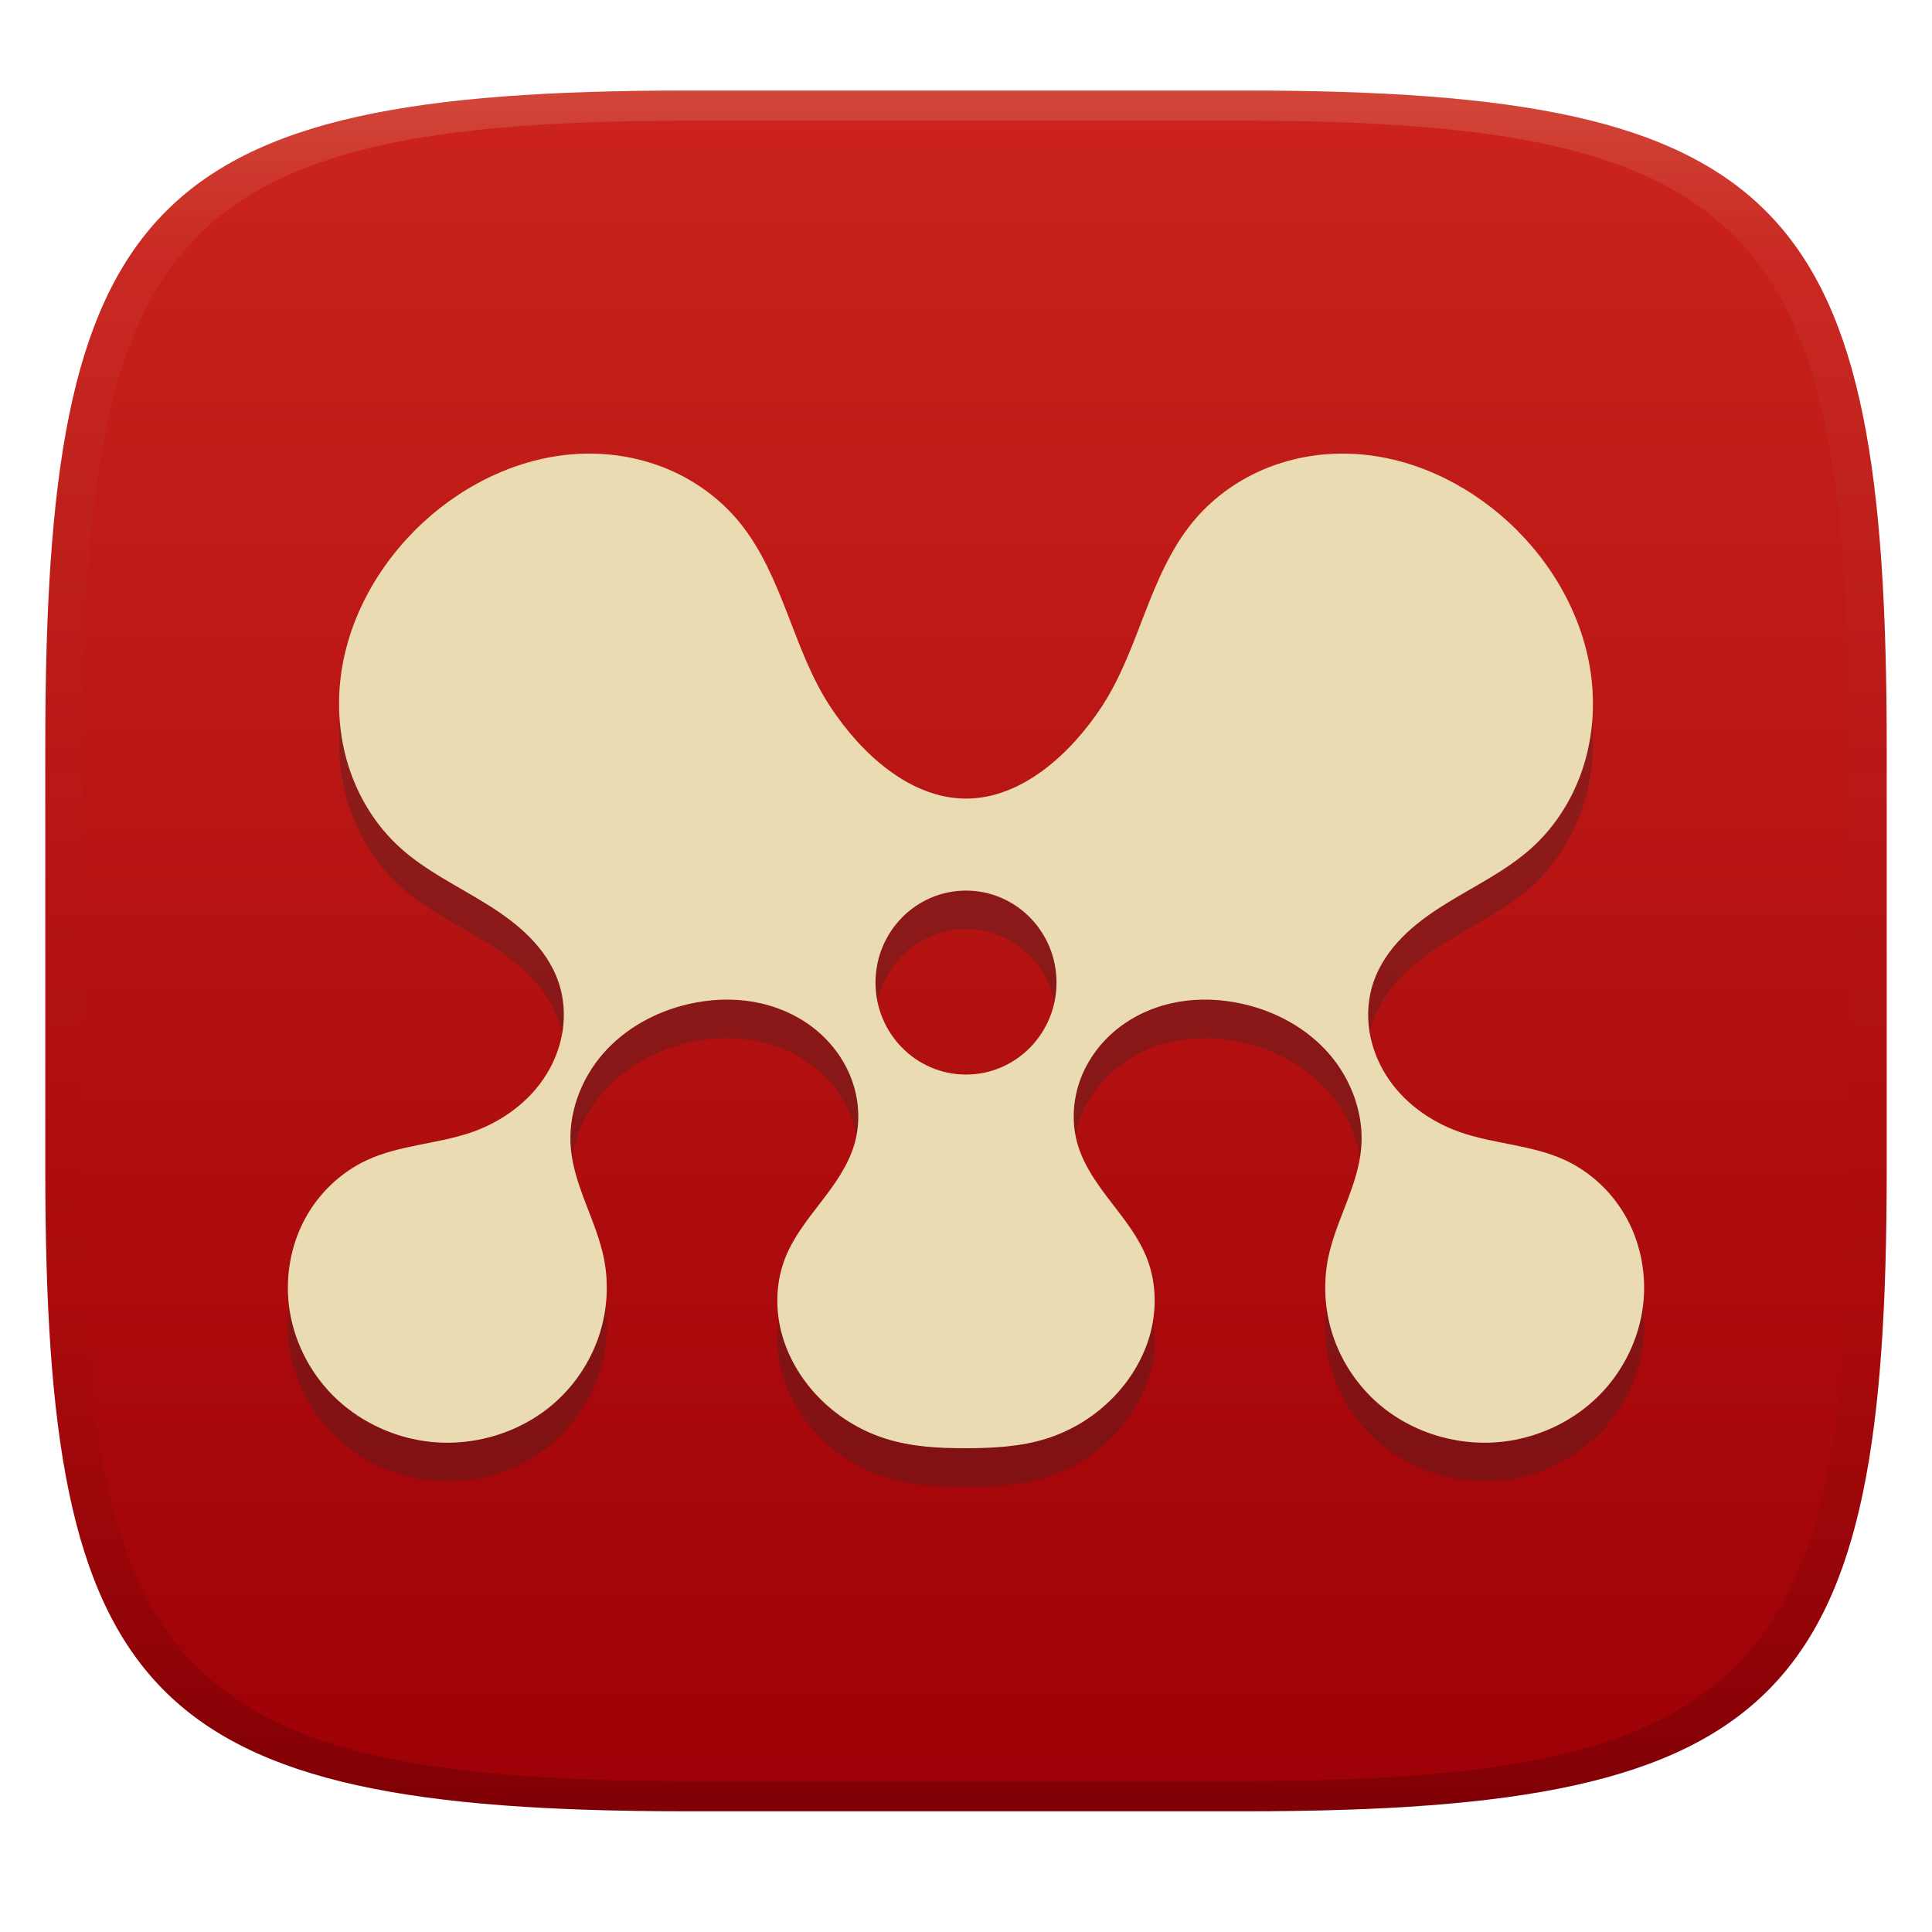
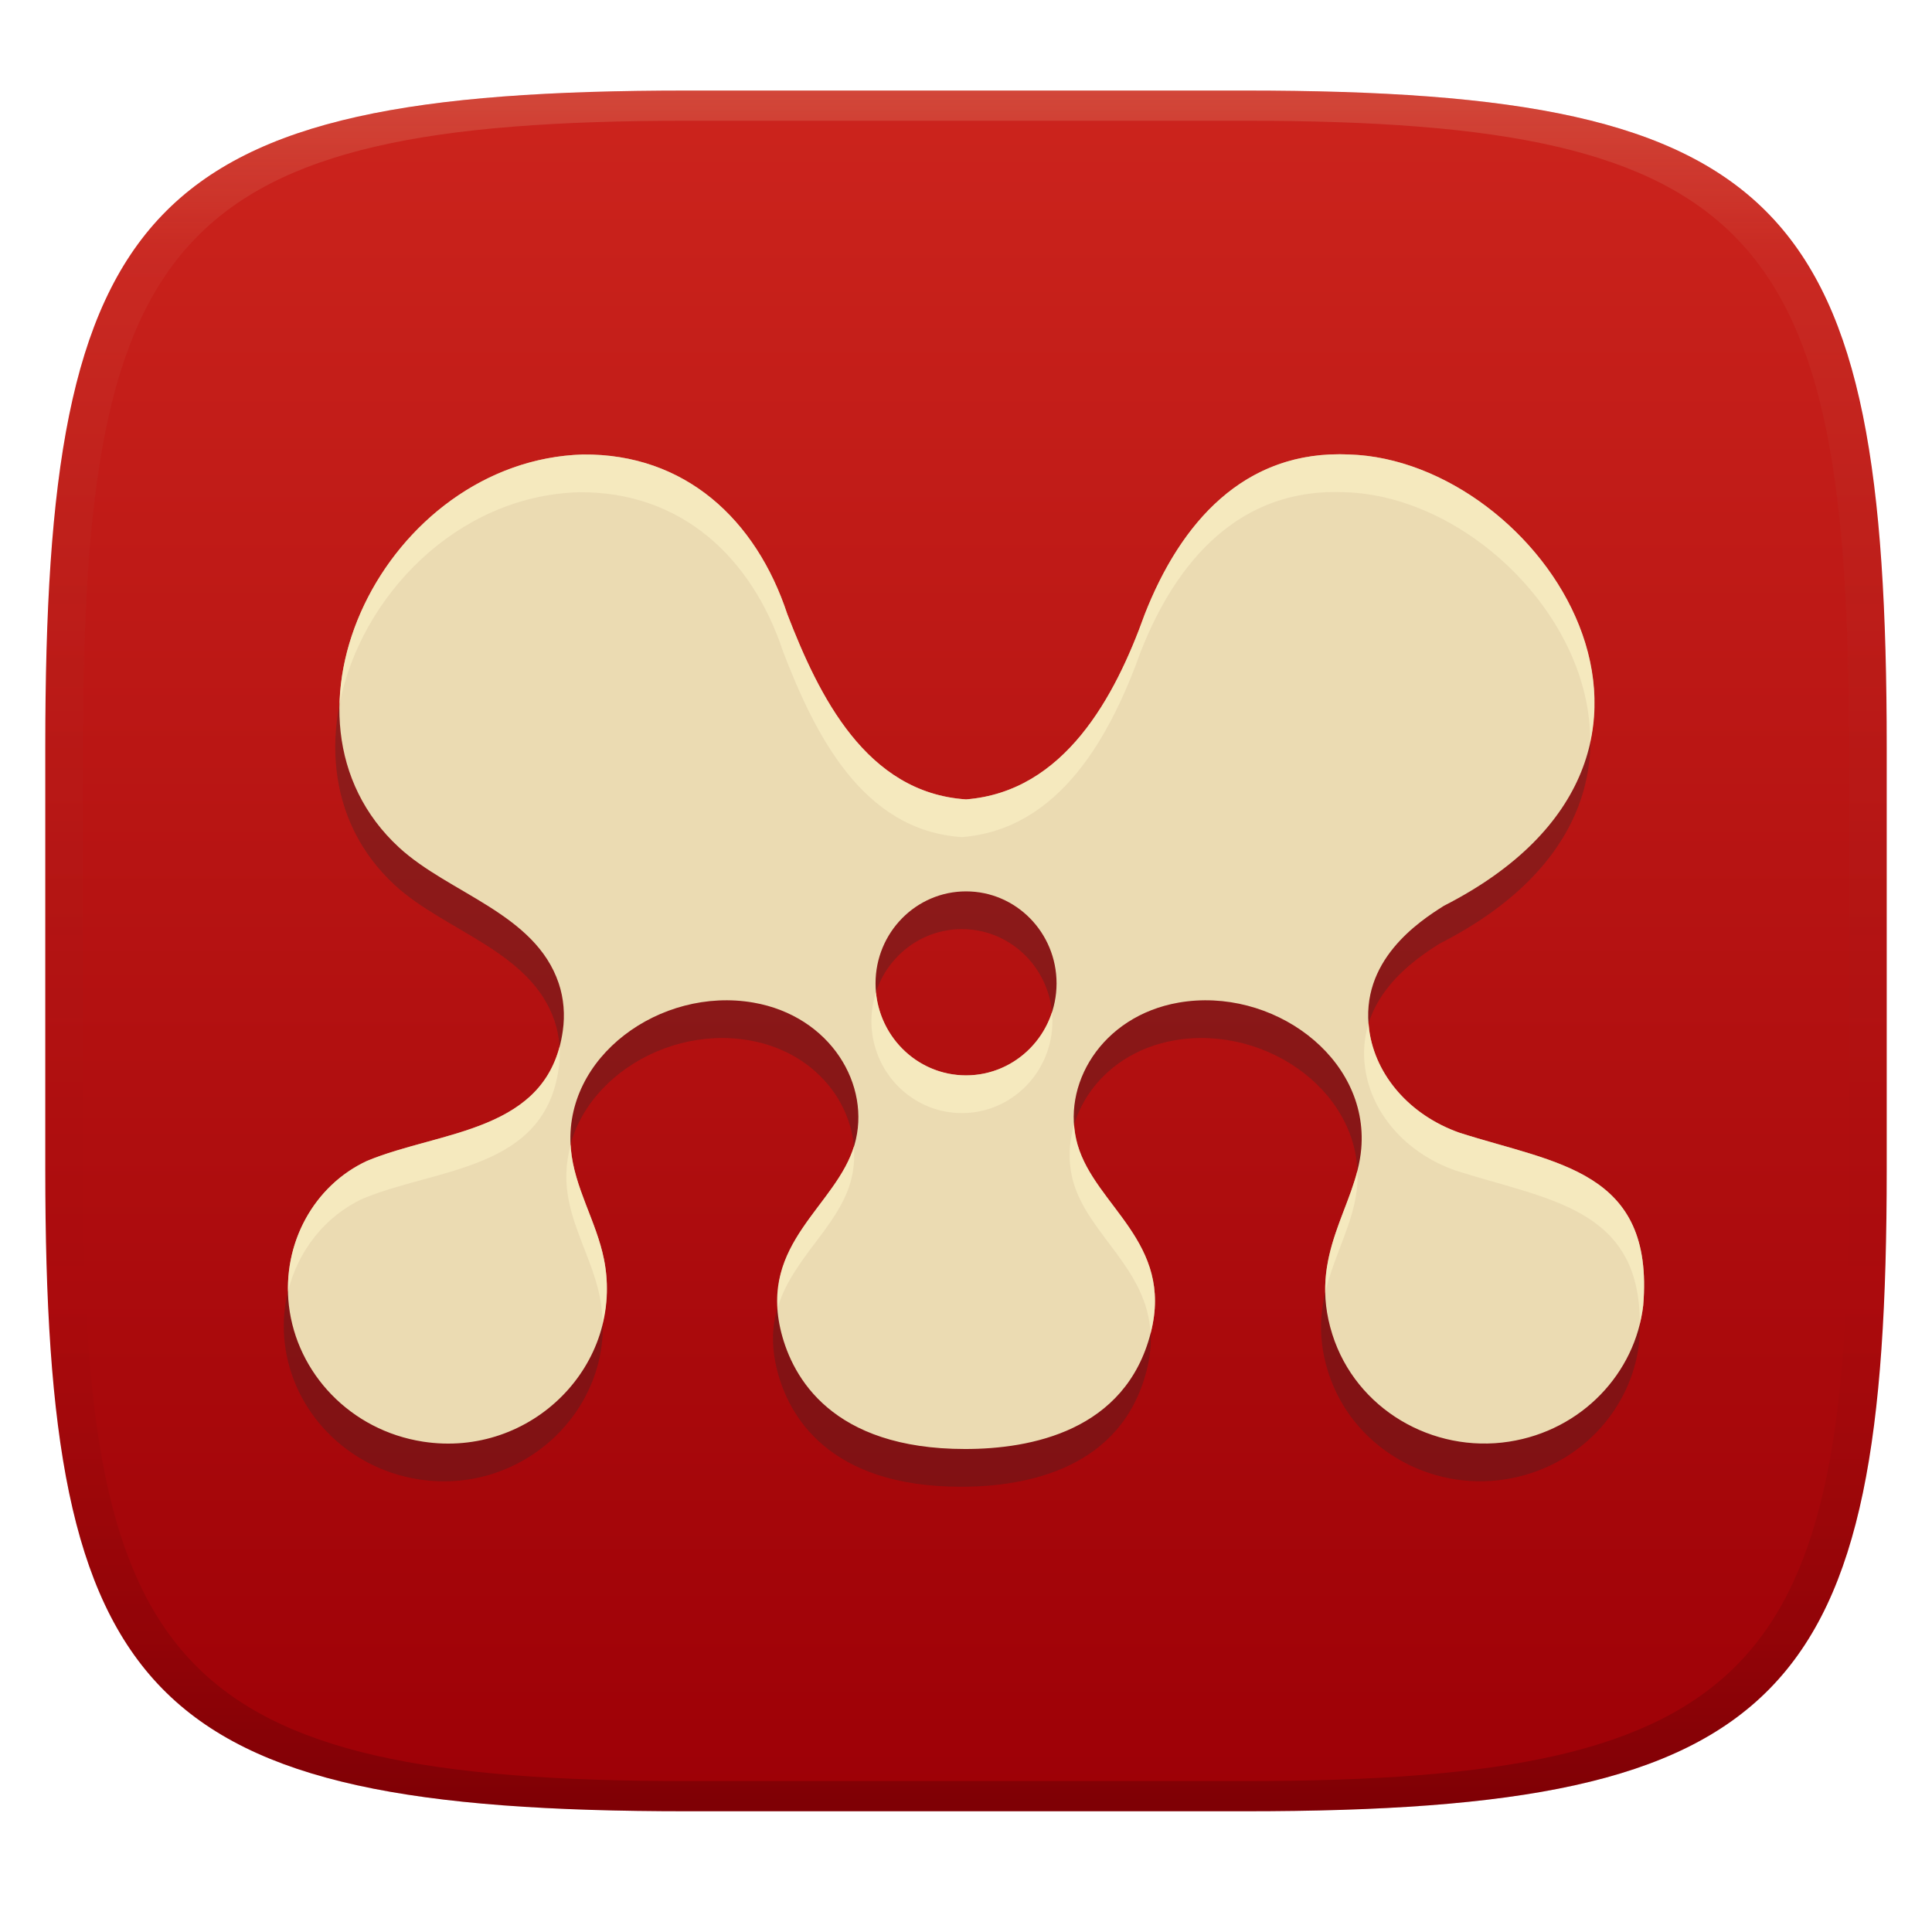
<svg xmlns="http://www.w3.org/2000/svg" width="256" height="256" version="1.1">
  <defs>
    <linearGradient id="linearGradient31" x1=".5" x2=".5" y2="1" gradientTransform="matrix(244,0,0,228,5.986,12)" gradientUnits="userSpaceOnUse">
      <stop stop-color="#ebdbb2" stop-opacity=".2" offset="0" />
      <stop stop-color="#ebdbb2" stop-opacity=".05" offset=".1" />
      <stop stop-opacity="0" offset=".704" />
      <stop stop-opacity=".1" offset=".897" />
      <stop stop-opacity=".2" offset="1" />
    </linearGradient>
    <linearGradient id="linearGradient6" x1="140" x2="140" y1="12" y2="240" gradientUnits="userSpaceOnUse">
      <stop stop-color="#cc241d" offset="0" />
      <stop stop-color="#9d0006" offset="1" />
    </linearGradient>
  </defs>
  <path d="m165 12c72 0 85 15 85 87v56c0 70-13 85-85 85h-74c-72 0-85-15-85-85v-56c0-72 13-87 85-87z" fill="url(#linearGradient6)" style="isolation:isolate" />
-   <path d="m77.204 65.224c-7.822 0.244-15.377 3.777-21.164 9.13-5.882 5.44-10.097 12.915-10.951 20.951-0.427 4.018-0.012 8.137 1.3 11.952 1.312 3.815 3.531 7.32 6.477 10.035 3.474 3.202 7.816 5.221 11.806 7.726 1.995 1.252 3.923 2.642 5.575 4.333 1.653 1.691 3.026 3.696 3.783 5.952 0.673 2.007 0.839 4.176 0.539 6.273-0.301 2.098-1.065 4.123-2.179 5.916-2.227 3.587-5.817 6.198-9.757 7.595-4.57 1.619-9.604 1.7-14.008 3.738-3.485 1.613-6.417 4.425-8.246 7.845-1.828 3.42-2.553 7.431-2.108 11.297 0.522 4.542 2.661 8.863 5.868 12.071 3.207 3.208 7.452 5.297 11.9 5.988 6.522 1.012 13.495-1.11 18.236-5.773 2.371-2.332 4.179-5.248 5.189-8.44 1.01-3.192 1.218-6.654 0.562-9.94-0.501-2.509-1.488-4.887-2.401-7.273-0.913-2.387-1.771-4.83-1.991-7.38-0.389-4.503 1.309-9.085 4.252-12.475 2.943-3.39 7.055-5.62 11.396-6.607 2.801-0.636 5.721-0.779 8.55-0.286 2.829 0.494 5.567 1.625 7.859 3.381 2.292 1.755 4.124 4.141 5.142 6.869 1.018 2.727 1.198 5.796 0.386 8.595-0.831 2.866-2.618 5.324-4.427 7.678s-3.703 4.719-4.779 7.499c-1.186 3.066-1.304 6.524-0.492 9.713 0.813 3.189 2.53 6.115 4.779 8.487 2.488 2.625 5.639 4.591 9.065 5.666 3.427 1.076 6.931 1.262 10.518 1.262 3.586 0 7.325-0.186 10.752-1.262 3.427-1.075 6.577-3.041 9.065-5.666 2.249-2.373 3.966-5.298 4.779-8.487 0.813-3.19 0.694-6.647-0.492-9.713-1.075-2.78-2.969-5.145-4.779-7.499-1.81-2.354-3.596-4.812-4.427-7.678-0.811-2.798-0.631-5.867 0.386-8.595 1.018-2.727 2.85-5.113 5.142-6.869 2.292-1.755 5.03-2.887 7.859-3.381 2.829-0.493 5.749-0.35 8.55 0.286 4.341 0.986 8.453 3.217 11.396 6.607 2.943 3.39 4.64 7.972 4.252 12.475-0.22 2.551-1.078 4.994-1.991 7.38-0.913 2.386-1.9 4.764-2.401 7.273-0.656 3.286-0.447 6.747 0.562 9.94 1.01 3.192 2.818 6.108 5.189 8.44 4.742 4.664 11.714 6.786 18.236 5.773 4.448-0.691 8.693-2.78 11.9-5.988 3.207-3.208 5.346-7.528 5.868-12.071 0.444-3.866-0.28-7.877-2.108-11.297-1.829-3.42-4.76-6.232-8.246-7.845-4.404-2.038-9.438-2.119-14.008-3.738-3.94-1.396-7.53-4.008-9.757-7.595-1.113-1.793-1.878-3.818-2.179-5.916-0.301-2.098-0.134-4.266 0.539-6.273 0.757-2.256 2.131-4.261 3.783-5.952 1.653-1.691 3.58-3.08 5.575-4.333 3.99-2.504 8.332-4.524 11.806-7.726 2.946-2.715 5.165-6.22 6.477-10.035 1.312-3.815 1.727-7.933 1.3-11.952-0.854-8.036-5.069-15.51-10.951-20.951-5.787-5.353-13.342-8.886-21.164-9.13-3.911-0.122-7.85 0.573-11.455 2.119-3.605 1.546-6.864 3.947-9.358 7.011-2.859 3.513-4.656 7.782-6.301 12.023-1.645 4.241-3.201 8.565-5.692 12.356-4.109 6.252-10.593 12.189-17.99 12.189-7.397 0-13.882-5.938-17.99-12.189-2.491-3.791-4.047-8.115-5.692-12.356-1.645-4.241-3.442-8.51-6.301-12.023-2.494-3.064-5.753-5.466-9.358-7.011-3.605-1.546-7.544-2.241-11.455-2.119zm50.797 57.889a11.993 12.19 0 0 1 11.993 12.189 11.993 12.19 0 0 1-11.993 12.189 11.993 12.19 0 0 1-11.993-12.189 11.993 12.19 0 0 1 11.993-12.189z" fill="#282828" opacity=".3" stroke-width="5.99" />
-   <path d="m77.204 60.119c-7.822 0.244-15.377 3.777-21.164 9.13-5.882 5.44-10.097 12.915-10.951 20.951-0.427 4.018-0.012 8.137 1.3 11.952 1.312 3.815 3.531 7.32 6.477 10.035 3.474 3.202 7.816 5.221 11.806 7.726 1.995 1.252 3.923 2.642 5.575 4.333 1.653 1.691 3.026 3.696 3.783 5.952 0.673 2.007 0.839 4.176 0.539 6.273-0.301 2.098-1.065 4.123-2.179 5.916-2.227 3.587-5.817 6.198-9.757 7.595-4.57 1.619-9.604 1.7-14.008 3.738-3.485 1.613-6.417 4.425-8.246 7.845-1.828 3.42-2.553 7.431-2.108 11.297 0.522 4.542 2.661 8.863 5.868 12.071 3.207 3.208 7.452 5.297 11.9 5.988 6.522 1.012 13.495-1.11 18.236-5.773 2.371-2.332 4.179-5.248 5.189-8.44 1.01-3.192 1.218-6.654 0.562-9.94-0.501-2.509-1.488-4.887-2.401-7.273-0.913-2.387-1.771-4.83-1.991-7.38-0.389-4.503 1.309-9.085 4.252-12.475 2.943-3.39 7.055-5.62 11.396-6.607 2.801-0.636 5.721-0.779 8.55-0.286 2.829 0.494 5.567 1.625 7.859 3.381 2.292 1.755 4.124 4.141 5.142 6.869 1.018 2.727 1.198 5.796 0.386 8.595-0.831 2.866-2.618 5.324-4.427 7.678s-3.703 4.719-4.779 7.499c-1.186 3.066-1.304 6.524-0.492 9.713 0.813 3.189 2.53 6.115 4.779 8.487 2.488 2.625 5.639 4.591 9.065 5.666 3.427 1.076 6.931 1.262 10.518 1.262 3.586 0 7.325-0.186 10.752-1.262 3.427-1.075 6.577-3.041 9.065-5.666 2.249-2.373 3.966-5.298 4.779-8.487 0.813-3.19 0.694-6.647-0.492-9.713-1.075-2.78-2.969-5.145-4.779-7.499-1.81-2.354-3.596-4.812-4.427-7.678-0.811-2.798-0.631-5.867 0.386-8.595 1.018-2.727 2.85-5.113 5.142-6.869 2.292-1.755 5.03-2.887 7.859-3.381 2.829-0.493 5.749-0.35 8.55 0.286 4.341 0.986 8.453 3.217 11.396 6.607 2.943 3.39 4.64 7.972 4.252 12.475-0.22 2.551-1.078 4.994-1.991 7.38-0.913 2.386-1.9 4.764-2.401 7.273-0.656 3.286-0.447 6.747 0.562 9.94 1.01 3.192 2.818 6.108 5.189 8.44 4.742 4.664 11.714 6.786 18.236 5.773 4.448-0.691 8.693-2.78 11.9-5.988 3.207-3.208 5.346-7.528 5.868-12.071 0.444-3.866-0.28-7.877-2.108-11.297-1.829-3.42-4.76-6.232-8.246-7.845-4.404-2.038-9.438-2.119-14.008-3.738-3.94-1.396-7.53-4.008-9.757-7.595-1.113-1.793-1.878-3.818-2.179-5.916-0.301-2.098-0.134-4.266 0.539-6.273 0.757-2.256 2.131-4.261 3.783-5.952 1.653-1.691 3.58-3.08 5.575-4.333 3.99-2.504 8.332-4.524 11.806-7.726 2.946-2.715 5.165-6.22 6.477-10.035 1.312-3.815 1.727-7.933 1.3-11.952-0.854-8.036-5.069-15.51-10.951-20.951-5.787-5.353-13.342-8.886-21.164-9.13-3.911-0.122-7.85 0.573-11.455 2.119-3.605 1.546-6.864 3.947-9.358 7.011-2.859 3.513-4.656 7.782-6.301 12.023-1.645 4.241-3.201 8.565-5.692 12.356-4.109 6.252-10.593 12.189-17.99 12.189-7.397 0-13.882-5.938-17.99-12.189-2.491-3.791-4.047-8.115-5.692-12.356-1.645-4.241-3.442-8.51-6.301-12.023-2.494-3.064-5.753-5.466-9.358-7.011-3.605-1.546-7.544-2.241-11.455-2.119zm50.797 57.889a11.993 12.19 0 0 1 11.993 12.189 11.993 12.19 0 0 1-11.993 12.189 11.993 12.19 0 0 1-11.993-12.189 11.993 12.19 0 0 1 11.993-12.189z" fill="#ebdbb2" stroke-width="5.99" />
+   <path d="m76.662 65.223c-26.047 0.812-43.003 34.866-24.338 52.068 6.634 6.113 18.054 8.74 21.164 18.011 0.673 2.007 0.839 4.176 0.539 6.273-1.877 13.524-16.122 13.17-25.943 17.249-6.994 3.236-11.298 10.927-10.354 19.142 1.034 8.991 8.153 16.566 17.768 18.059 14.395 2.234 26.757-10.28 23.986-24.153-1.008-5.048-3.949-9.518-4.392-14.653-1.053-12.193 11.883-21.514 24.198-19.368 10.247 1.788 15.665 10.989 13.387 18.844-2.359 8.133-12.744 12.935-9.698 24.891 1.502 5.896 6.667 15.415 24.362 15.415 8.643 0 21.267-2.348 24.596-15.415 3.046-11.957-7.339-16.757-9.698-24.891-2.278-7.855 3.14-17.055 13.387-18.844 12.316-2.147 25.25 7.175 24.198 19.368-0.668 7.732-7.175 14.018-3.83 24.593 3.131 9.9 13.29 15.787 23.425 14.213 9.613-1.492 16.734-9.066 17.768-18.059 1.49-17.934-11.506-18.762-24.362-22.879-6.62-2.346-11.09-7.609-11.935-13.511-1.327-9.256 6.58-14.476 9.897-16.558 39.265-20.03 12.704-59.007-12.532-59.794-14.017-0.675-22.414 9.17-27.115 21.153-3.938 10.995-10.664 23.52-23.682 24.545-13.229-0.876-19.493-13.694-23.682-24.545-4.13-12.517-13.526-21.292-27.115-21.153zm50.797 57.889c6.623 0 11.992 5.457 11.993 12.189-5.4e-4 6.732-5.37 12.189-11.993 12.189s-11.992-5.457-11.993-12.189c5.4e-4 -6.732 5.37-12.189 11.993-12.189z" fill="#282828" opacity=".3" stroke-width="5.99" />
+   <path d="m77.21 60.223c-26.047 0.812-43.003 34.866-24.338 52.068 6.634 6.113 18.054 8.74 21.164 18.011 0.673 2.007 0.839 4.176 0.539 6.273-1.877 13.524-16.122 13.17-25.943 17.249-6.994 3.236-11.298 10.927-10.354 19.142 1.034 8.991 8.153 16.566 17.768 18.059 14.395 2.234 26.757-10.28 23.986-24.153-1.008-5.048-3.949-9.518-4.392-14.653-1.053-12.193 11.883-21.514 24.198-19.368 10.247 1.788 15.665 10.989 13.387 18.844-2.359 8.133-12.744 12.935-9.698 24.891 1.502 5.896 6.667 15.415 24.362 15.415 8.643 0 21.267-2.348 24.596-15.415 3.046-11.957-7.339-16.757-9.698-24.891-2.278-7.855 3.14-17.055 13.387-18.844 12.316-2.147 25.25 7.175 24.198 19.368-0.668 7.732-7.175 14.018-3.83 24.593 3.131 9.9 13.29 15.787 23.425 14.213 9.613-1.492 16.734-9.066 17.768-18.059 1.49-17.934-11.506-18.762-24.362-22.879-6.62-2.346-11.09-7.609-11.935-13.511-1.327-9.256 6.58-14.476 9.897-16.558 39.265-20.03 12.704-59.007-12.532-59.794-14.017-0.675-22.414 9.17-27.115 21.153-3.938 10.995-10.664 23.52-23.682 24.545-13.229-0.876-19.493-13.694-23.682-24.545-4.13-12.517-13.526-21.292-27.115-21.153zm50.797 57.889c6.623 0 11.992 5.457 11.993 12.189-5.4e-4 6.732-5.37 12.189-11.993 12.189s-11.992-5.457-11.993-12.189c5.4e-4 -6.732 5.37-12.189 11.993-12.189z" fill="#ebdbb2" stroke-width="5.99" />
+   <path d="m176.24 60.22c-12.489 0.57-20.146 9.924-24.553 21.158-3.938 10.995-10.663 23.52-23.682 24.545-13.229-0.876-19.494-13.694-23.684-24.545-4.13-12.517-13.524-21.294-27.113-21.154-18.109 0.564-31.808 17.196-32.213 33.062 2.775-14.178 15.457-27.556 31.664-28.062h2e-3c13.588-0.138 22.984 8.638 27.113 21.154 4.189 10.851 10.454 23.669 23.684 24.545 13.018-1.025 19.743-13.55 23.682-24.545 4.7-11.983 13.099-21.829 27.115-21.154 16.023 0.499 32.551 16.396 32.455 33.062 3.954-18.34-14.285-37.513-31.908-38.062-0.876-0.042-1.73-0.042-2.562-0.004zm-60.168 71.27c-0.389 1.2-0.605 2.48-0.605 3.812 5.4e-4 6.732 5.369 12.189 11.992 12.189s11.994-5.457 11.994-12.189c-3e-5 -0.401-0.023-0.796-0.06-1.188-1.576 4.863-6.075 8.377-11.387 8.377-6.229 0-11.345-4.828-11.934-11.002zm65.281 4.098c-0.558 1.773-0.782 3.762-0.463 5.99 0.845 5.902 5.315 11.163 11.936 13.51 12.207 3.909 24.516 4.884 24.453 20.324 0.196-0.802 0.36-1.615 0.455-2.445 1.49-17.934-11.506-18.762-24.361-22.879-6.62-2.346-11.09-7.608-11.936-13.51-0.049-0.339-0.059-0.662-0.084-0.99zm-107.22 3.131c-3.035 11.343-16.232 11.258-25.5 15.107-6.473 2.995-10.631 9.805-10.469 17.314 1.321-5.42 4.929-10.004 9.922-12.314 9.821-4.079 24.066-3.724 25.943-17.248 0.136-0.946 0.161-1.906 0.104-2.859zm68.193 10.332c-0.747 2.496-0.811 5.138-0.084 7.644 2.008 6.923 9.8 11.447 10.207 20.008 0.011-0.041 0.027-0.076 0.037-0.117 3.046-11.957-7.338-16.756-9.697-24.891-0.252-0.869-0.395-1.754-0.463-2.644zm-66.693 2.598c-0.485 1.765-0.707 3.624-0.539 5.57 0.443 5.136 3.385 9.606 4.393 14.654 0.239 1.195 0.327 2.373 0.35 3.539 0.656-2.702 0.787-5.584 0.197-8.539-1.008-5.048-3.947-9.519-4.391-14.654-0.017-0.193-5.3e-5 -0.379-0.01-0.57zm37.506 0.295c-2.252 7.199-10.676 11.853-10.104 21.373 1.914-6.492 7.919-10.67 9.645-16.621 0.451-1.554 0.589-3.16 0.459-4.752zm66.723 3.184c-1.305 5.108-4.406 9.884-4.262 16.168 1.165-5.045 3.812-9.285 4.227-14.076 0.061-0.708 0.066-1.404 0.035-2.092z" fill="#fbf1c7" opacity=".6" />
  <path d="m91 12c-72 0-85 15-85 87v56c0 70 13 85 85 85h74c72 0 85-15 85-85v-56c0-72-13-87-85-87zm0 4h74c68 0 80 15 80 83v56c0 66-12 81-80 81h-74c-68 0-80-15-80-81v-56c0-68 12-83 80-83z" fill="url(#linearGradient31)" style="isolation:isolate" />
</svg>
